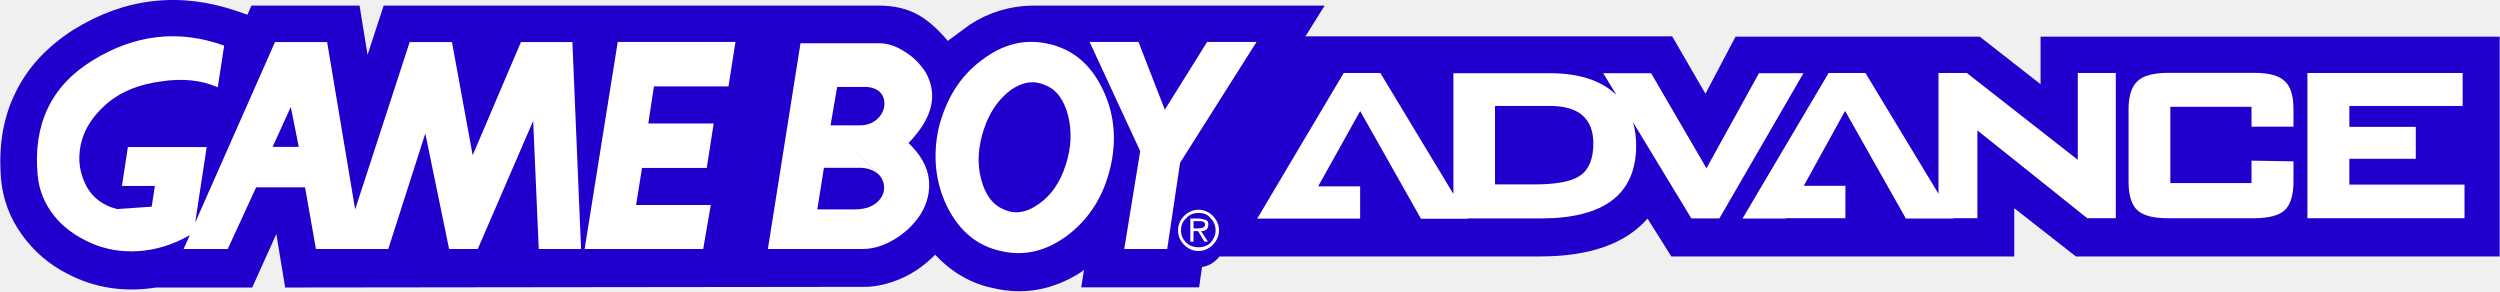
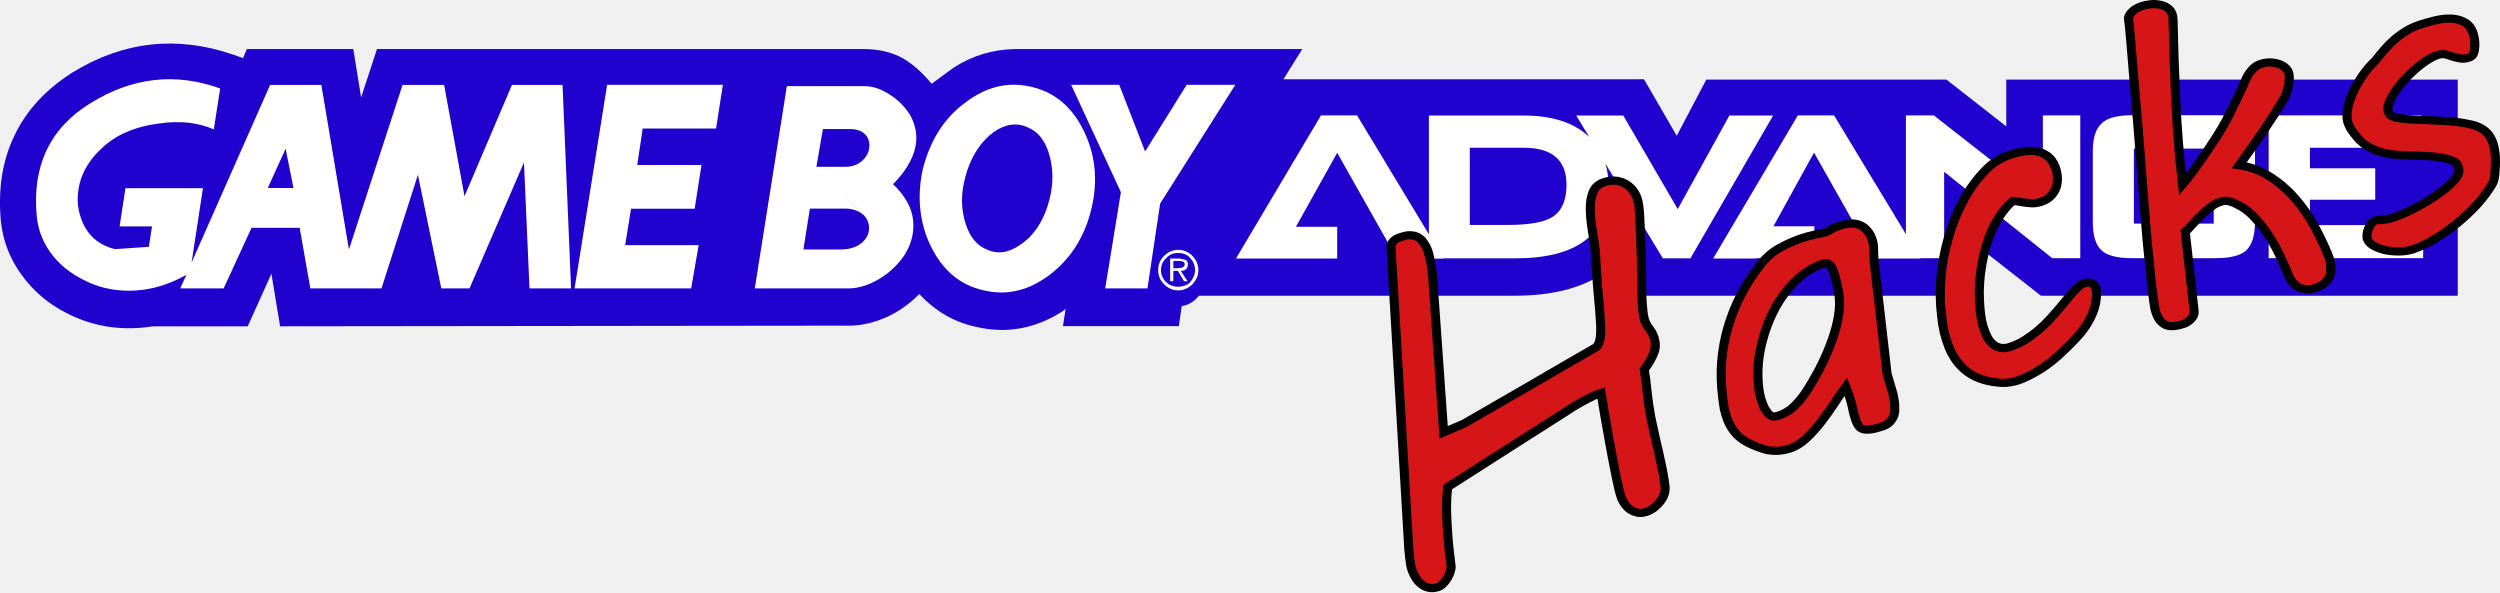
- <svg xmlns="http://www.w3.org/2000/svg" version="1.1" id="svg2" x="0px" y="0px" width="566.929px" height="66.041px" viewBox="0 0 566.929 66.041" enable-background="new 0 0 566.929 66.041" xml:space="preserve">
-   <path id="path10" fill="#1F00CC" d="M296.042,8.236l4.352-6.971h-66.25c-5.084,0.076-9.82,1.502-14.135,4.274l-5.084,3.736  c-2.234-2.696-4.43-4.584-6.588-5.854c-2.695-1.502-5.699-2.156-9.127-2.156H87.009l-3.66,11.169L81.541,1.266H57.003l-0.885,2.079  l-2.311-0.809c-12.943-4.43-25.383-3.081-37.131,4.198c-5.971,3.813-10.477,8.59-13.25,14.443c-2.85,5.855-3.814,12.364-3.158,19.76  c0.461,4.43,2.002,8.551,4.699,12.287c2.695,3.736,6.123,6.74,10.398,8.897c6.201,3.235,12.941,4.198,19.99,3.081h21.84  l5.469-12.133l2.004,12.133l131.266-0.153c2.852,0,5.701-0.694,8.59-1.964c2.85-1.271,5.314-3.082,7.549-5.316  c3.66,3.891,8.012,6.51,13.096,7.55c6.895,1.656,13.559,0.462,19.836-3.505l0.811-0.617l-0.617,3.968h26.73l0.656-4.622  c1.578-0.23,2.85-1.039,3.967-2.389h72.682c11.17,0,19.373-2.85,24.381-8.589l5.393,8.589h77.768V47.217l13.98,10.938h96.102V8.313  H462.744v10.784L448.955,8.313h-55.387l-6.818,12.942l-7.549-13.02H296.042L296.042,8.236z" />
-   <path id="path12" fill="#FFFFFF" d="M313.027,16.557h-8.318l-19.605,33.009h23.342v-7.318h-9.514l9.514-17.063l13.789,24.42h10.631  v-0.076h16.6c14.367,0,21.57-5.547,21.57-16.523c0-1.888-0.23-3.66-0.732-5.316l13.25,21.84h6.355l19.066-32.932h-10.092  L386.98,38.164l-12.557-21.568h-10.861l3.004,4.93c-3.504-3.313-8.551-4.93-15.137-4.93h-21.84V43.98L313.027,16.557L313.027,16.557  z M338.988,24.028h12.52c6.508,0,9.82,2.851,9.82,8.551c0,3.429-1.039,5.932-3.004,7.241c-1.887,1.348-5.469,2.003-10.477,2.003  h-8.82V24.028H338.988z" />
-   <polygon id="polygon14" fill="#FFFFFF" points="423.033,16.557 414.675,16.557 395.146,49.565 405.007,49.565 405.007,49.488   418.488,49.488 418.488,42.131 409.052,42.131 418.412,25.146 432.201,49.565 442.947,49.565 442.947,49.488 448.416,49.488   448.416,29.575 473.337,49.488 479.808,49.488 479.808,16.557 471.179,16.557 471.179,36.238 446.027,16.557 439.595,16.557   439.595,43.941 " />
-   <path id="path16" fill="#FFFFFF" d="M484.738,18.404c-1.348,1.195-2.041,3.352-2.041,6.434v16.33c0,3.159,0.693,5.316,2.002,6.51  c1.271,1.195,3.582,1.811,6.973,1.811h19.373c3.352,0,5.777-0.616,7.049-1.811c1.271-1.193,2.004-3.351,2.004-6.51v-4.583  l-9.514-0.154v5.085h-18.412V24.221h18.412v4.507h9.514v-3.89c0-3.236-0.732-5.393-2.004-6.434  c-1.271-1.271-3.504-1.887-7.049-1.887h-19.373C488.32,16.557,486.009,17.135,484.738,18.404L484.738,18.404z" />
-   <polygon id="polygon18" fill="#FFFFFF" points="532.769,28.766 532.769,24.028 558.458,24.028 558.458,16.557 523.255,16.557   523.255,49.488 558.882,49.488 558.882,41.862 532.769,41.862 532.769,36.008 547.83,36.008 547.83,28.766 " />
-   <path id="path20" fill="#FFFFFF" d="M50.841,10.354C40.519,6.619,30.542,7.813,20.99,13.706C11.554,19.483,7.433,28.304,8.55,39.82  c0.307,3.352,1.578,6.433,3.736,9.129c2.156,2.696,4.93,4.621,8.242,6.123c3.35,1.503,6.895,2.08,10.631,1.888  c4.121-0.231,7.857-1.425,11.516-3.429l0.385-0.23l-1.424,3.158H51.65l6.434-13.981h11.092l2.465,13.981h16.41l8.396-26.191  l5.393,26.191h6.508l12.557-29.041l1.271,29.041h9.592l-1.965-46.914H118.13l-10.938,25.652l-4.699-25.652h-9.592L80.539,47.484  L74.183,9.545H62.359L44.255,50.489l2.619-17.141H29.001l-1.348,8.821h7.473l-0.732,4.698l-7.857,0.54  c-3.158-0.809-5.393-2.465-6.895-5.085c-1.271-2.465-1.887-5.007-1.578-7.856c0.385-3.968,2.311-7.55,5.969-10.785  c3.313-2.928,7.551-4.584,12.635-5.238c4.854-0.732,9.129-0.231,12.711,1.348L50.841,10.354L50.841,10.354z M67.751,33.311H61.82  l4.121-9.051L67.751,33.311z" />
-   <polygon id="polygon22" fill="#FFFFFF" points="166.779,9.508 140.085,9.508 132.576,56.46 159.46,56.46 161.193,46.484   144.246,46.484 145.593,38.087 160.269,38.087 161.847,27.996 147.019,27.996 148.291,19.6 165.199,19.6 " />
-   <polygon id="polygon24" fill="#FFFFFF" points="284.949,9.508 273.74,9.508 264.15,24.875 258.179,9.508 247.087,9.508   258.564,34.273 254.945,56.46 264.689,56.46 267.617,36.894 " />
-   <path id="path26" fill="#FFFFFF" d="M237.88,9.97c-5.469-1.271-10.477,0-15.33,3.736c-4.852,3.582-8.012,8.743-9.668,15.253  c-1.424,6.432-0.73,12.518,1.889,17.871c2.773,5.547,6.74,8.898,12.209,10.092c5.393,1.271,10.4,0,15.254-3.659  c4.854-3.736,8.088-8.897,9.59-15.407c1.502-6.432,0.811-12.44-1.887-17.871C247.24,14.515,243.197,11.164,237.88,9.97L237.88,9.97z   M237.072,19.329c2.619,1.04,4.275,3.429,5.162,6.972c0.885,3.582,0.693,7.318-0.617,11.285c-1.271,3.891-3.35,6.818-6.047,8.667  c-2.773,2.003-5.393,2.388-7.857,1.271c-2.619-1.04-4.352-3.429-5.238-6.972c-0.963-3.659-0.617-7.396,0.654-11.285  c1.271-3.813,3.352-6.818,6.047-8.821C231.833,18.559,234.531,18.135,237.072,19.329L237.072,19.329z" />
-   <path id="path28" fill="#FFFFFF" d="M205.025,11.626c-1.887-1.194-3.736-1.81-5.545-1.81h-17.949l-7.396,46.644h21.57  c2.311,0,4.699-0.731,7.203-2.233c2.465-1.503,4.352-3.352,5.854-5.624c1.58-2.618,2.156-5.161,1.889-7.856  c-0.309-2.928-1.889-5.701-4.623-8.32c5.469-5.623,6.74-10.939,3.891-16.023C208.685,14.515,207.144,12.896,205.025,11.626z   M188.347,28.381l1.502-8.666h6.279c1.58,0,2.773,0.461,3.582,1.348c0.693,0.809,0.963,1.811,0.809,3.004  c-0.154,1.195-0.73,2.157-1.656,3.005c-1.039,0.886-2.311,1.349-3.813,1.349h-6.703l10.861,11.092  c0.887,0.887,1.35,2.042,1.271,3.313c-0.076,1.271-0.693,2.312-1.811,3.236c-1.115,0.885-2.695,1.425-4.852,1.425h-8.475  l1.502-9.437h8.088c1.811,0,3.236,0.539,4.275,1.502L188.347,28.381L188.347,28.381z" />
-   <path id="path30" fill="#FFFFFF" d="M276.437,52.262c0-1.349-0.539-2.389-1.35-3.275c-0.885-0.885-2.002-1.424-3.311-1.424  c-1.271,0-2.389,0.539-3.275,1.424c-0.885,0.887-1.348,1.965-1.348,3.275c0,1.271,0.463,2.311,1.348,3.234  c0.887,0.887,2.004,1.426,3.275,1.426c1.27,0,2.387-0.539,3.311-1.426C275.898,54.572,276.437,53.533,276.437,52.262z   M274.548,49.488c0.693,0.693,1.117,1.656,1.117,2.773c0,1.04-0.461,1.965-1.117,2.773c-0.654,0.654-1.656,1.04-2.771,1.04  c-1.117,0-2.08-0.386-2.773-1.04c-0.811-0.809-1.195-1.732-1.195-2.773c0-1.117,0.387-2.08,1.195-2.773  c0.654-0.809,1.656-1.194,2.773-1.194C272.931,48.294,273.894,48.641,274.548,49.488z" />
-   <path id="path32" fill="#FFFFFF" d="M273.433,49.873l-1.271-0.308h-2.234v5.238h0.732v-2.388h1.039l1.426,2.388h0.809l-1.58-2.388  c1.041,0,1.656-0.462,1.656-1.502C274.048,50.451,273.894,50.027,273.433,49.873z M273.279,50.914c0,0.616-0.617,0.885-1.734,0.885  h-0.885v-1.656h1.424C272.931,50.143,273.279,50.451,273.279,50.914L273.279,50.914z" />
+ <svg xmlns="http://www.w3.org/2000/svg" version="1.1" id="svg2" x="0px" y="0px" width="576.532" height="136.569" viewBox="0 0 576.532 136.569" enable-background="new 0 0 566.929 66.041" xml:space="preserve">
+   <defs id="defs16" />
+   <g id="g59">
+     <path id="path10" fill="#1f00cc" d="m 295.971,18.285 4.352,-6.971 h -66.25 c -5.084,0.076 -9.82,1.502 -14.135,4.274 l -5.084,3.736 c -2.234,-2.696 -4.43,-4.584 -6.588,-5.854 -2.695,-1.502 -5.699,-2.156 -9.127,-2.156 H 86.938 l -3.66,11.169 -1.808,-11.168 h -24.538 l -0.885,2.079 -2.311,-0.809 c -12.943,-4.43 -25.383,-3.081 -37.131,4.198 -5.971,3.813 -10.477,8.59 -13.25,14.443 -2.85,5.855 -3.814,12.364 -3.158,19.76 0.461,4.43 2.002,8.551 4.699,12.287 2.695,3.736 6.123,6.74 10.398,8.897 6.201,3.235 12.941,4.198 19.99,3.081 h 21.84 l 5.469,-12.133 2.004,12.133 131.266,-0.153 c 2.852,0 5.701,-0.694 8.59,-1.964 2.85,-1.271 5.314,-3.082 7.549,-5.316 3.66,3.891 8.012,6.51 13.096,7.55 6.895,1.656 13.559,0.462 19.836,-3.505 l 0.811,-0.617 -0.617,3.968 h 26.73 l 0.656,-4.622 c 1.578,-0.23 2.85,-1.039 3.967,-2.389 h 72.682 c 11.17,0 19.373,-2.85 24.381,-8.589 l 5.393,8.589 h 77.768 v -10.937 l 13.98,10.938 h 96.102 v -49.842 h -104.114 v 10.784 l -13.789,-10.784 h -55.387 l -6.818,12.942 -7.549,-13.02 h -83.159 z" />
+     <path id="path12" fill="#ffffff" d="m 312.956,26.606 h -8.318 l -19.605,33.009 h 23.342 v -7.318 h -9.514 l 9.514,-17.063 13.789,24.42 h 10.631 v -0.076 h 16.6 c 14.367,0 21.57,-5.547 21.57,-16.523 0,-1.888 -0.23,-3.66 -0.732,-5.316 l 13.25,21.84 h 6.355 l 19.066,-32.932 h -10.092 l -11.903,21.566 -12.557,-21.568 h -10.861 l 3.004,4.93 c -3.504,-3.313 -8.551,-4.93 -15.137,-4.93 h -21.84 v 27.384 z m 25.961,7.471 h 12.52 c 6.508,0 9.82,2.851 9.82,8.551 0,3.429 -1.039,5.932 -3.004,7.241 -1.887,1.348 -5.469,2.003 -10.477,2.003 h -8.82 v -17.795 z" />
+     <polygon id="polygon14" fill="#ffffff" points="395.146,49.565 405.007,49.565 405.007,49.488 418.488,49.488 418.488,42.131 409.052,42.131 418.412,25.146 432.201,49.565 442.947,49.565 442.947,49.488 448.416,49.488 448.416,29.575 473.337,49.488 479.808,49.488 479.808,16.557 471.179,16.557 471.179,36.238 446.027,16.557 439.595,16.557 439.595,43.941 423.033,16.557 414.675,16.557 " transform="translate(-0.07092488,10.04862)" />
+     <path id="path16" fill="#ffffff" d="m 484.667,28.453 c -1.348,1.195 -2.041,3.352 -2.041,6.434 v 16.33 c 0,3.159 0.693,5.316 2.002,6.51 1.271,1.195 3.582,1.811 6.973,1.811 h 19.373 c 3.352,0 5.777,-0.616 7.049,-1.811 1.271,-1.193 2.004,-3.351 2.004,-6.51 v -4.583 l -9.514,-0.154 v 5.085 h -18.412 v -17.295 h 18.412 v 4.507 h 9.514 v -3.89 c 0,-3.236 -0.732,-5.393 -2.004,-6.434 -1.271,-1.271 -3.504,-1.887 -7.049,-1.887 h -19.373 c -3.352,0.04 -5.663,0.618 -6.934,1.887 z" />
+     <polygon id="polygon18" fill="#ffffff" points="558.458,24.028 558.458,16.557 523.255,16.557 523.255,49.488 558.882,49.488 558.882,41.862 532.769,41.862 532.769,36.008 547.83,36.008 547.83,28.766 532.769,28.766 532.769,24.028 " transform="translate(-0.07092488,10.04862)" />
+     <path id="path20" fill="#ffffff" d="m 50.77,20.403 c -10.322,-3.735 -20.299,-2.541 -29.851,3.352 -9.436,5.777 -13.557,14.598 -12.44,26.114 0.307,3.352 1.578,6.433 3.736,9.129 2.156,2.696 4.93,4.621 8.242,6.123 3.35,1.503 6.895,2.08 10.631,1.888 4.121,-0.231 7.857,-1.425 11.516,-3.429 l 0.385,-0.23 -1.424,3.158 h 10.014 l 6.434,-13.981 h 11.092 l 2.465,13.981 h 16.41 l 8.396,-26.191 5.393,26.191 h 6.508 l 12.557,-29.041 1.271,29.041 h 9.592 l -1.965,-46.914 h -11.673 l -10.938,25.652 -4.699,-25.652 h -9.592 l -12.362,37.939 -6.356,-37.939 h -11.824 l -18.104,40.944 2.619,-17.141 h -17.873 l -1.348,8.821 h 7.473 l -0.732,4.698 -7.857,0.54 c -3.158,-0.809 -5.393,-2.465 -6.895,-5.085 -1.271,-2.465 -1.887,-5.007 -1.578,-7.856 0.385,-3.968 2.311,-7.55 5.969,-10.785 3.313,-2.928 7.551,-4.584 12.635,-5.238 4.854,-0.732 9.129,-0.231 12.711,1.348 z m 16.91,22.957 h -5.931 l 4.121,-9.051 z" />
+     <polygon id="polygon22" fill="#ffffff" points="132.576,56.46 159.46,56.46 161.193,46.484 144.246,46.484 145.593,38.087 160.269,38.087 161.847,27.996 147.019,27.996 148.291,19.6 165.199,19.6 166.779,9.508 140.085,9.508 " transform="translate(-0.07092488,10.04862)" />
+     <polygon id="polygon24" fill="#ffffff" points="264.15,24.875 258.179,9.508 247.087,9.508 258.564,34.273 254.945,56.46 264.689,56.46 267.617,36.894 284.949,9.508 273.74,9.508 " transform="translate(-0.07092488,10.04862)" />
+     <path id="path26" fill="#ffffff" d="m 237.809,20.019 c -5.469,-1.271 -10.477,0 -15.33,3.736 -4.852,3.582 -8.012,8.743 -9.668,15.253 -1.424,6.432 -0.73,12.518 1.889,17.871 2.773,5.547 6.74,8.898 12.209,10.092 5.393,1.271 10.4,0 15.254,-3.659 4.854,-3.736 8.088,-8.897 9.59,-15.407 1.502,-6.432 0.811,-12.44 -1.887,-17.871 -2.697,-5.47 -6.74,-8.821 -12.057,-10.015 z m -0.808,9.359 c 2.619,1.04 4.275,3.429 5.162,6.972 0.885,3.582 0.693,7.318 -0.617,11.285 -1.271,3.891 -3.35,6.818 -6.047,8.667 -2.773,2.003 -5.393,2.388 -7.857,1.271 -2.619,-1.04 -4.352,-3.429 -5.238,-6.972 -0.963,-3.659 -0.617,-7.396 0.654,-11.285 1.271,-3.813 3.352,-6.818 6.047,-8.821 2.657,-1.887 5.355,-2.311 7.896,-1.117 z" />
+     <path id="path28" fill="#ffffff" d="m 204.954,21.675 c -1.887,-1.194 -3.736,-1.81 -5.545,-1.81 h -17.949 l -7.396,46.644 h 21.57 c 2.311,0 4.699,-0.731 7.203,-2.233 2.465,-1.503 4.352,-3.352 5.854,-5.624 1.58,-2.618 2.156,-5.161 1.889,-7.856 -0.309,-2.928 -1.889,-5.701 -4.623,-8.32 5.469,-5.623 6.74,-10.939 3.891,-16.023 -1.234,-1.889 -2.775,-3.508 -4.894,-4.778 z m -16.678,16.755 1.502,-8.666 h 6.279 c 1.58,0 2.773,0.461 3.582,1.348 0.693,0.809 0.963,1.811 0.809,3.004 -0.154,1.195 -0.73,2.157 -1.656,3.005 -1.039,0.886 -2.311,1.349 -3.813,1.349 h -6.703 l 10.861,11.092 c 0.887,0.887 1.35,2.042 1.271,3.313 -0.076,1.271 -0.693,2.312 -1.811,3.236 -1.115,0.885 -2.695,1.425 -4.852,1.425 h -8.475 l 1.502,-9.437 h 8.088 c 1.811,0 3.236,0.539 4.275,1.502 z" />
+     <path id="path30" fill="#ffffff" d="m 276.366,62.311 c 0,-1.349 -0.539,-2.389 -1.35,-3.275 -0.885,-0.885 -2.002,-1.424 -3.311,-1.424 -1.271,0 -2.389,0.539 -3.275,1.424 -0.885,0.887 -1.348,1.965 -1.348,3.275 0,1.271 0.463,2.311 1.348,3.234 0.887,0.887 2.004,1.426 3.275,1.426 1.27,0 2.387,-0.539 3.311,-1.426 0.811,-0.924 1.35,-1.963 1.35,-3.234 z m -1.889,-2.774 c 0.693,0.693 1.117,1.656 1.117,2.773 0,1.04 -0.461,1.965 -1.117,2.773 -0.654,0.654 -1.656,1.04 -2.771,1.04 -1.117,0 -2.08,-0.386 -2.773,-1.04 -0.811,-0.809 -1.195,-1.732 -1.195,-2.773 0,-1.117 0.387,-2.08 1.195,-2.773 0.654,-0.809 1.656,-1.194 2.773,-1.194 1.154,0 2.117,0.347 2.771,1.194 z" />
+     <path id="path32" fill="#ffffff" d="m 273.362,59.922 -1.271,-0.308 h -2.234 v 5.238 h 0.732 v -2.388 h 1.039 l 1.426,2.388 h 0.809 l -1.58,-2.388 c 1.041,0 1.656,-0.462 1.656,-1.502 0.038,-0.462 -0.116,-0.886 -0.577,-1.04 z m -0.154,1.041 c 0,0.616 -0.617,0.885 -1.734,0.885 h -0.885 v -1.656 h 1.424 c 0.847,0 1.195,0.308 1.195,0.771 z" />
+     <g transform="matrix(1.963267,-0.646304,0.7145708,1.775705,-75.49201,-93.59979)" style="font-size:53.333px;line-height:1.25;fill:#d61616;stroke:#000000" id="g41">
+       <path d="m 139.672,177.701 q 0,-0.286 0.078,-0.755 0.104,-0.495 0.234,-0.99 0.13,-0.521 0.26,-0.99 0.156,-0.469 0.234,-0.755 L 151.026,139.602 q 0.13,-0.182 0.286,-0.312 0.13,-0.13 0.339,-0.208 0.234,-0.104 0.547,-0.104 h 0.443 q 0.573,0 0.964,0.208 0.391,0.182 0.625,0.521 0.234,0.312 0.312,0.755 0.104,0.417 0.104,0.911 0,0.417 -0.078,0.885 -0.052,0.443 -0.13,0.885 -0.078,0.417 -0.182,0.781 -0.078,0.365 -0.13,0.573 l -5.417,18.49 2.474,-0.234 q 4.141,-0.911 8.437,-1.875 4.323,-0.99 8.464,-1.901 0.469,-0.234 0.833,-0.964 0.365,-0.729 0.703,-1.901 0.365,-1.172 0.781,-2.734 0.417,-1.589 1.016,-3.516 l 0.547,-1.797 q 0.339,-1.302 0.599,-2.656 0.286,-1.38 0.677,-2.5 0.391,-1.12 0.99,-1.823 0.599,-0.729 1.536,-0.729 1.328,0 2.057,0.859 0.729,0.833 0.729,2.109 0,0.807 -0.625,2.708 -0.599,1.901 -1.51,4.635 -0.339,1.016 -0.729,2.083 -0.391,1.068 -0.729,2.057 -0.312,0.964 -0.521,1.797 -0.208,0.807 -0.208,1.302 0,0.469 0.13,0.938 0.13,0.443 0.13,0.964 0,1.172 -0.625,1.953 -0.625,0.781 -1.719,1.589 -0.052,0.208 -0.156,0.651 -0.078,0.443 -0.208,0.911 l -0.339,1.328 q -0.365,1.432 -0.625,2.865 -0.234,1.432 -0.443,2.839 -0.182,1.406 -0.417,2.812 -0.208,1.406 -0.547,2.786 -0.13,0.521 -0.469,0.938 -0.312,0.391 -0.755,0.677 -0.417,0.286 -0.885,0.443 -0.469,0.156 -0.885,0.156 -0.625,0 -1.016,-0.286 -0.391,-0.286 -0.625,-0.677 -0.208,-0.391 -0.286,-0.807 -0.078,-0.417 -0.078,-0.703 0,-0.312 0.078,-1.016 0.104,-0.729 0.26,-1.693 0.156,-0.964 0.365,-2.083 0.208,-1.12 0.417,-2.266 0.495,-2.656 1.146,-5.807 h -0.182 q -0.677,0 -1.458,0.156 -0.781,0.13 -1.875,0.391 -0.495,0.156 -1.484,0.417 -0.964,0.26 -2.214,0.599 -1.25,0.339 -2.708,0.729 -1.432,0.391 -2.865,0.781 l -7.057,1.927 q -0.495,1.016 -0.938,2.214 -0.417,1.172 -0.781,2.396 -0.365,1.198 -0.677,2.37 -0.286,1.172 -0.547,2.214 -0.078,0.286 -0.339,0.625 -0.234,0.339 -0.573,0.625 -0.312,0.286 -0.677,0.469 -0.339,0.182 -0.651,0.182 -0.573,0 -0.964,-0.26 -0.365,-0.234 -0.599,-0.651 -0.234,-0.391 -0.339,-0.911 -0.078,-0.495 -0.078,-0.99 z" style="font-family:'MV Boli';-inkscape-font-specification:'MV Boli'" id="path17609" />
+       <path d="m 191.963,177.362 q 0,-0.755 0.182,-1.797 0.182,-1.068 0.182,-2.63 -0.859,0.625 -1.901,1.484 -1.042,0.859 -2.161,1.641 -1.12,0.781 -2.24,1.328 -1.094,0.521 -2.057,0.521 -0.781,0 -1.484,-0.234 -0.703,-0.234 -1.198,-0.625 -1.38,-1.094 -2.005,-2.188 -0.599,-1.094 -0.599,-2.552 0,-0.651 0.104,-1.354 0.13,-0.703 0.365,-1.615 0.99,-4.115 3.385,-7.604 2.422,-3.516 5.99,-5.99 1.38,-0.964 2.76,-1.224 1.38,-0.286 2.734,-0.286 0.599,0 1.328,0.078 0.755,0.078 1.354,0.156 0.599,-0.13 0.964,-0.182 0.391,-0.052 0.807,-0.052 0.781,0 1.302,0.208 0.521,0.208 0.833,0.573 0.312,0.339 0.443,0.807 0.156,0.443 0.156,0.938 0,0.677 -0.208,1.302 -0.208,0.599 -0.417,1.224 l -3.438,13.724 q -0.104,1.12 -0.182,2.057 -0.078,0.938 -0.312,1.745 -0.078,0.234 -0.208,0.599 -0.104,0.339 -0.365,0.677 -0.26,0.312 -0.651,0.547 -0.391,0.234 -1.016,0.234 -0.807,0 -1.302,-0.104 -0.469,-0.104 -0.729,-0.286 -0.26,-0.208 -0.339,-0.469 -0.078,-0.286 -0.078,-0.651 z m -8.646,-7.865 q -0.104,0.365 -0.234,1.042 -0.104,0.677 -0.104,1.354 0,0.703 0.208,1.276 0.208,0.547 0.911,0.547 1.094,0 2.031,-0.469 0.964,-0.495 1.797,-1.172 1.12,-0.911 2.266,-2.031 1.172,-1.146 2.188,-2.396 1.042,-1.25 1.823,-2.552 0.807,-1.328 1.172,-2.63 0.208,-0.755 0.339,-1.745 0.156,-0.99 0.156,-1.771 0,-0.339 -0.156,-0.651 -0.156,-0.339 -0.599,-0.339 -1.276,0 -2.578,0.495 -1.276,0.495 -2.474,1.328 -1.198,0.833 -2.292,1.979 -1.068,1.12 -1.953,2.422 -0.885,1.276 -1.536,2.656 -0.625,1.354 -0.964,2.656 z" style="font-family:'MV Boli';-inkscape-font-specification:'MV Boli'" id="path17611" />
+       <path d="m 205.245,168.3 q 0.495,-2.005 1.458,-4.193 0.99,-2.188 2.37,-4.219 1.38,-2.057 3.125,-3.776 1.771,-1.745 3.854,-2.839 0.677,-0.365 1.484,-0.547 0.807,-0.182 1.641,-0.182 0.859,0 1.589,0.156 0.755,0.156 1.276,0.521 0.547,0.365 0.859,0.938 0.312,0.573 0.312,1.406 0,0.625 -0.182,1.276 -0.182,0.625 -0.547,1.146 -0.365,0.495 -0.911,0.807 -0.547,0.312 -1.276,0.312 -0.573,0 -1.068,-0.208 -0.469,-0.208 -0.911,-0.469 -0.234,-0.156 -0.443,-0.26 -0.208,-0.13 -0.495,-0.234 -1.042,0.469 -1.979,1.25 -0.911,0.755 -1.719,1.693 -0.781,0.938 -1.458,2.005 -0.651,1.068 -1.198,2.135 -0.521,1.068 -0.911,2.109 -0.365,1.016 -0.599,1.875 -0.182,0.625 -0.339,1.432 -0.13,0.781 -0.13,1.536 0,0.521 0.078,0.99 0.104,0.469 0.339,0.833 0.234,0.365 0.625,0.573 0.391,0.208 0.964,0.208 0.911,0 1.797,-0.234 0.911,-0.234 1.771,-0.599 0.859,-0.365 1.667,-0.833 0.833,-0.495 1.615,-0.99 0.495,-0.312 0.99,-0.651 0.495,-0.339 0.938,-0.599 0.443,-0.26 0.807,-0.417 0.391,-0.182 0.677,-0.182 0.391,0 0.729,0.208 0.339,0.182 0.339,0.651 0,0.339 -0.156,0.755 -0.365,1.016 -0.99,1.823 -0.625,0.807 -1.406,1.458 -0.755,0.625 -1.641,1.12 -0.859,0.495 -1.719,0.911 -1.615,0.859 -3.281,1.302 -1.641,0.417 -2.76,0.417 -0.365,0 -0.859,-0.078 -0.495,-0.078 -0.859,-0.234 -2.109,-0.911 -3.073,-2.448 -0.964,-1.536 -0.964,-3.646 0,-0.911 0.13,-1.901 0.156,-1.016 0.443,-2.109 z" style="font-family:'MV Boli';-inkscape-font-specification:'MV Boli'" id="path17613" />
+       <path d="m 238.76,165.878 q -0.521,0 -1.172,0.26 -0.651,0.234 -1.302,0.573 -0.651,0.339 -1.25,0.703 -0.599,0.365 -1.042,0.573 l -2.37,9.375 q -0.13,0.547 -0.651,0.833 -0.521,0.286 -0.964,0.286 -1.406,0 -1.927,-0.547 -0.495,-0.573 -0.495,-1.484 0,-0.391 0.052,-0.781 0.078,-0.417 0.182,-0.859 l 0.104,-0.443 q 0.156,-0.703 0.417,-1.771 0.286,-1.068 0.599,-2.24 0.312,-1.198 0.625,-2.396 0.339,-1.224 0.625,-2.24 0.286,-0.99 0.833,-2.943 0.573,-1.953 1.25,-4.375 0.703,-2.422 1.432,-5.052 0.755,-2.656 1.406,-5.052 0.677,-2.396 1.198,-4.245 0.521,-1.875 0.729,-2.76 0.234,-0.365 0.729,-0.599 0.495,-0.234 1.172,-0.234 0.469,0 0.964,0.13 0.495,0.104 0.885,0.365 0.417,0.234 0.677,0.625 0.26,0.365 0.26,0.859 0,0.339 -0.156,0.807 -1.562,4.531 -3.099,9.401 -1.536,4.844 -2.786,9.818 0.339,-0.208 1.25,-0.859 0.911,-0.651 2.005,-1.51 1.12,-0.859 2.24,-1.797 1.12,-0.938 1.875,-1.693 0.521,-0.521 1.042,-1.068 0.547,-0.573 1.016,-1.068 0.495,-0.521 0.859,-0.911 0.365,-0.417 0.573,-0.651 0.495,-0.573 1.068,-0.938 0.599,-0.391 1.198,-0.391 0.573,0 1.042,0.182 0.469,0.182 0.807,0.469 0.339,0.26 0.521,0.625 0.182,0.339 0.182,0.651 0,0.391 -0.182,0.833 -0.182,0.443 -0.443,0.859 -0.234,0.417 -0.521,0.781 -0.286,0.339 -0.495,0.521 -0.703,0.625 -1.589,1.38 -0.885,0.729 -1.849,1.51 -0.964,0.755 -1.979,1.536 -0.99,0.755 -1.927,1.458 1.641,0.911 2.682,2.448 1.068,1.51 1.693,3.385 0.625,1.849 0.859,3.906 0.234,2.057 0.234,4.01 0,0.156 -0.026,0.495 -0.026,0.312 -0.104,0.599 -0.13,0.469 -0.312,0.859 -0.182,0.391 -0.495,0.651 -0.286,0.286 -0.729,0.443 -0.417,0.156 -1.042,0.156 -0.599,0 -1.016,-0.208 -0.417,-0.208 -0.703,-0.547 -0.26,-0.339 -0.391,-0.755 -0.13,-0.417 -0.13,-0.833 0,-1.302 -0.078,-2.682 -0.078,-1.406 -0.312,-2.708 -0.234,-1.302 -0.651,-2.448 -0.391,-1.172 -1.042,-2.005 -0.469,-0.599 -0.885,-0.938 -0.391,-0.339 -0.964,-0.339 z m 4.948,-11.719 z" style="font-family:'MV Boli';-inkscape-font-specification:'MV Boli'" id="path17615" />
+       <path d="m 254.151,173.873 q 0.208,0 0.365,0.052 0.182,0.052 0.391,0.13 0.208,0.052 0.469,0.104 0.26,0.052 0.677,0.052 1.224,0 2.708,-0.26 1.51,-0.26 2.839,-0.677 1.328,-0.417 2.266,-0.938 0.964,-0.547 1.094,-1.12 0.078,-0.312 0.078,-0.547 0,-0.443 -0.443,-0.833 -0.417,-0.417 -1.068,-0.781 -0.651,-0.365 -1.406,-0.677 -0.755,-0.312 -1.406,-0.573 l -0.885,-0.365 q -0.677,-0.26 -1.328,-0.625 -0.651,-0.391 -1.224,-0.885 -0.547,-0.495 -0.99,-1.146 -0.417,-0.677 -0.625,-1.536 -0.104,-0.365 -0.182,-0.729 -0.052,-0.365 -0.052,-0.781 0,-0.677 0.443,-1.536 0.469,-0.885 1.224,-1.745 0.781,-0.859 1.745,-1.641 0.99,-0.781 2.057,-1.302 0.781,-0.547 1.51,-0.99 0.729,-0.443 1.458,-0.755 0.755,-0.312 1.51,-0.495 0.781,-0.182 1.641,-0.182 0.781,0 1.693,0.078 0.911,0.078 1.667,0.365 0.755,0.286 1.25,0.859 0.521,0.547 0.521,1.484 0,0.286 -0.078,0.755 -0.078,0.469 -0.26,0.938 -0.182,0.469 -0.443,0.807 -0.26,0.339 -0.625,0.339 -0.599,0 -0.99,-0.234 -0.391,-0.234 -0.703,-0.495 -0.312,-0.286 -0.651,-0.521 -0.339,-0.234 -0.833,-0.234 -0.599,0 -1.406,0.234 -0.781,0.208 -1.615,0.599 -0.833,0.365 -1.641,0.859 -0.781,0.495 -1.432,1.016 -0.625,0.521 -1.016,1.042 -0.391,0.495 -0.391,0.911 0,0.443 0.286,0.729 0.286,0.286 0.729,0.495 0.573,0.312 1.302,0.625 0.755,0.312 1.51,0.625 0.755,0.312 1.458,0.625 0.729,0.312 1.25,0.573 0.703,0.365 1.25,0.729 0.573,0.339 0.964,0.755 0.391,0.417 0.599,0.938 0.208,0.521 0.208,1.224 0,0.339 -0.052,0.677 -0.052,0.339 -0.156,0.781 -0.078,0.391 -0.286,0.911 -0.182,0.521 -0.417,1.042 -0.208,0.495 -0.443,0.911 -0.234,0.391 -0.391,0.521 -1.016,0.938 -2.396,1.771 -1.38,0.807 -2.891,1.432 -1.484,0.599 -2.995,0.964 -1.484,0.365 -2.734,0.365 -0.625,0 -1.38,-0.234 -0.755,-0.26 -1.406,-0.651 -0.625,-0.417 -1.068,-0.938 -0.417,-0.521 -0.417,-1.042 0,-0.26 0.156,-0.573 0.156,-0.339 0.391,-0.599 0.234,-0.286 0.495,-0.469 0.286,-0.208 0.521,-0.208 z" style="font-family:'MV Boli';-inkscape-font-specification:'MV Boli'" id="path17617" />
+     </g>
+   </g>
</svg>
